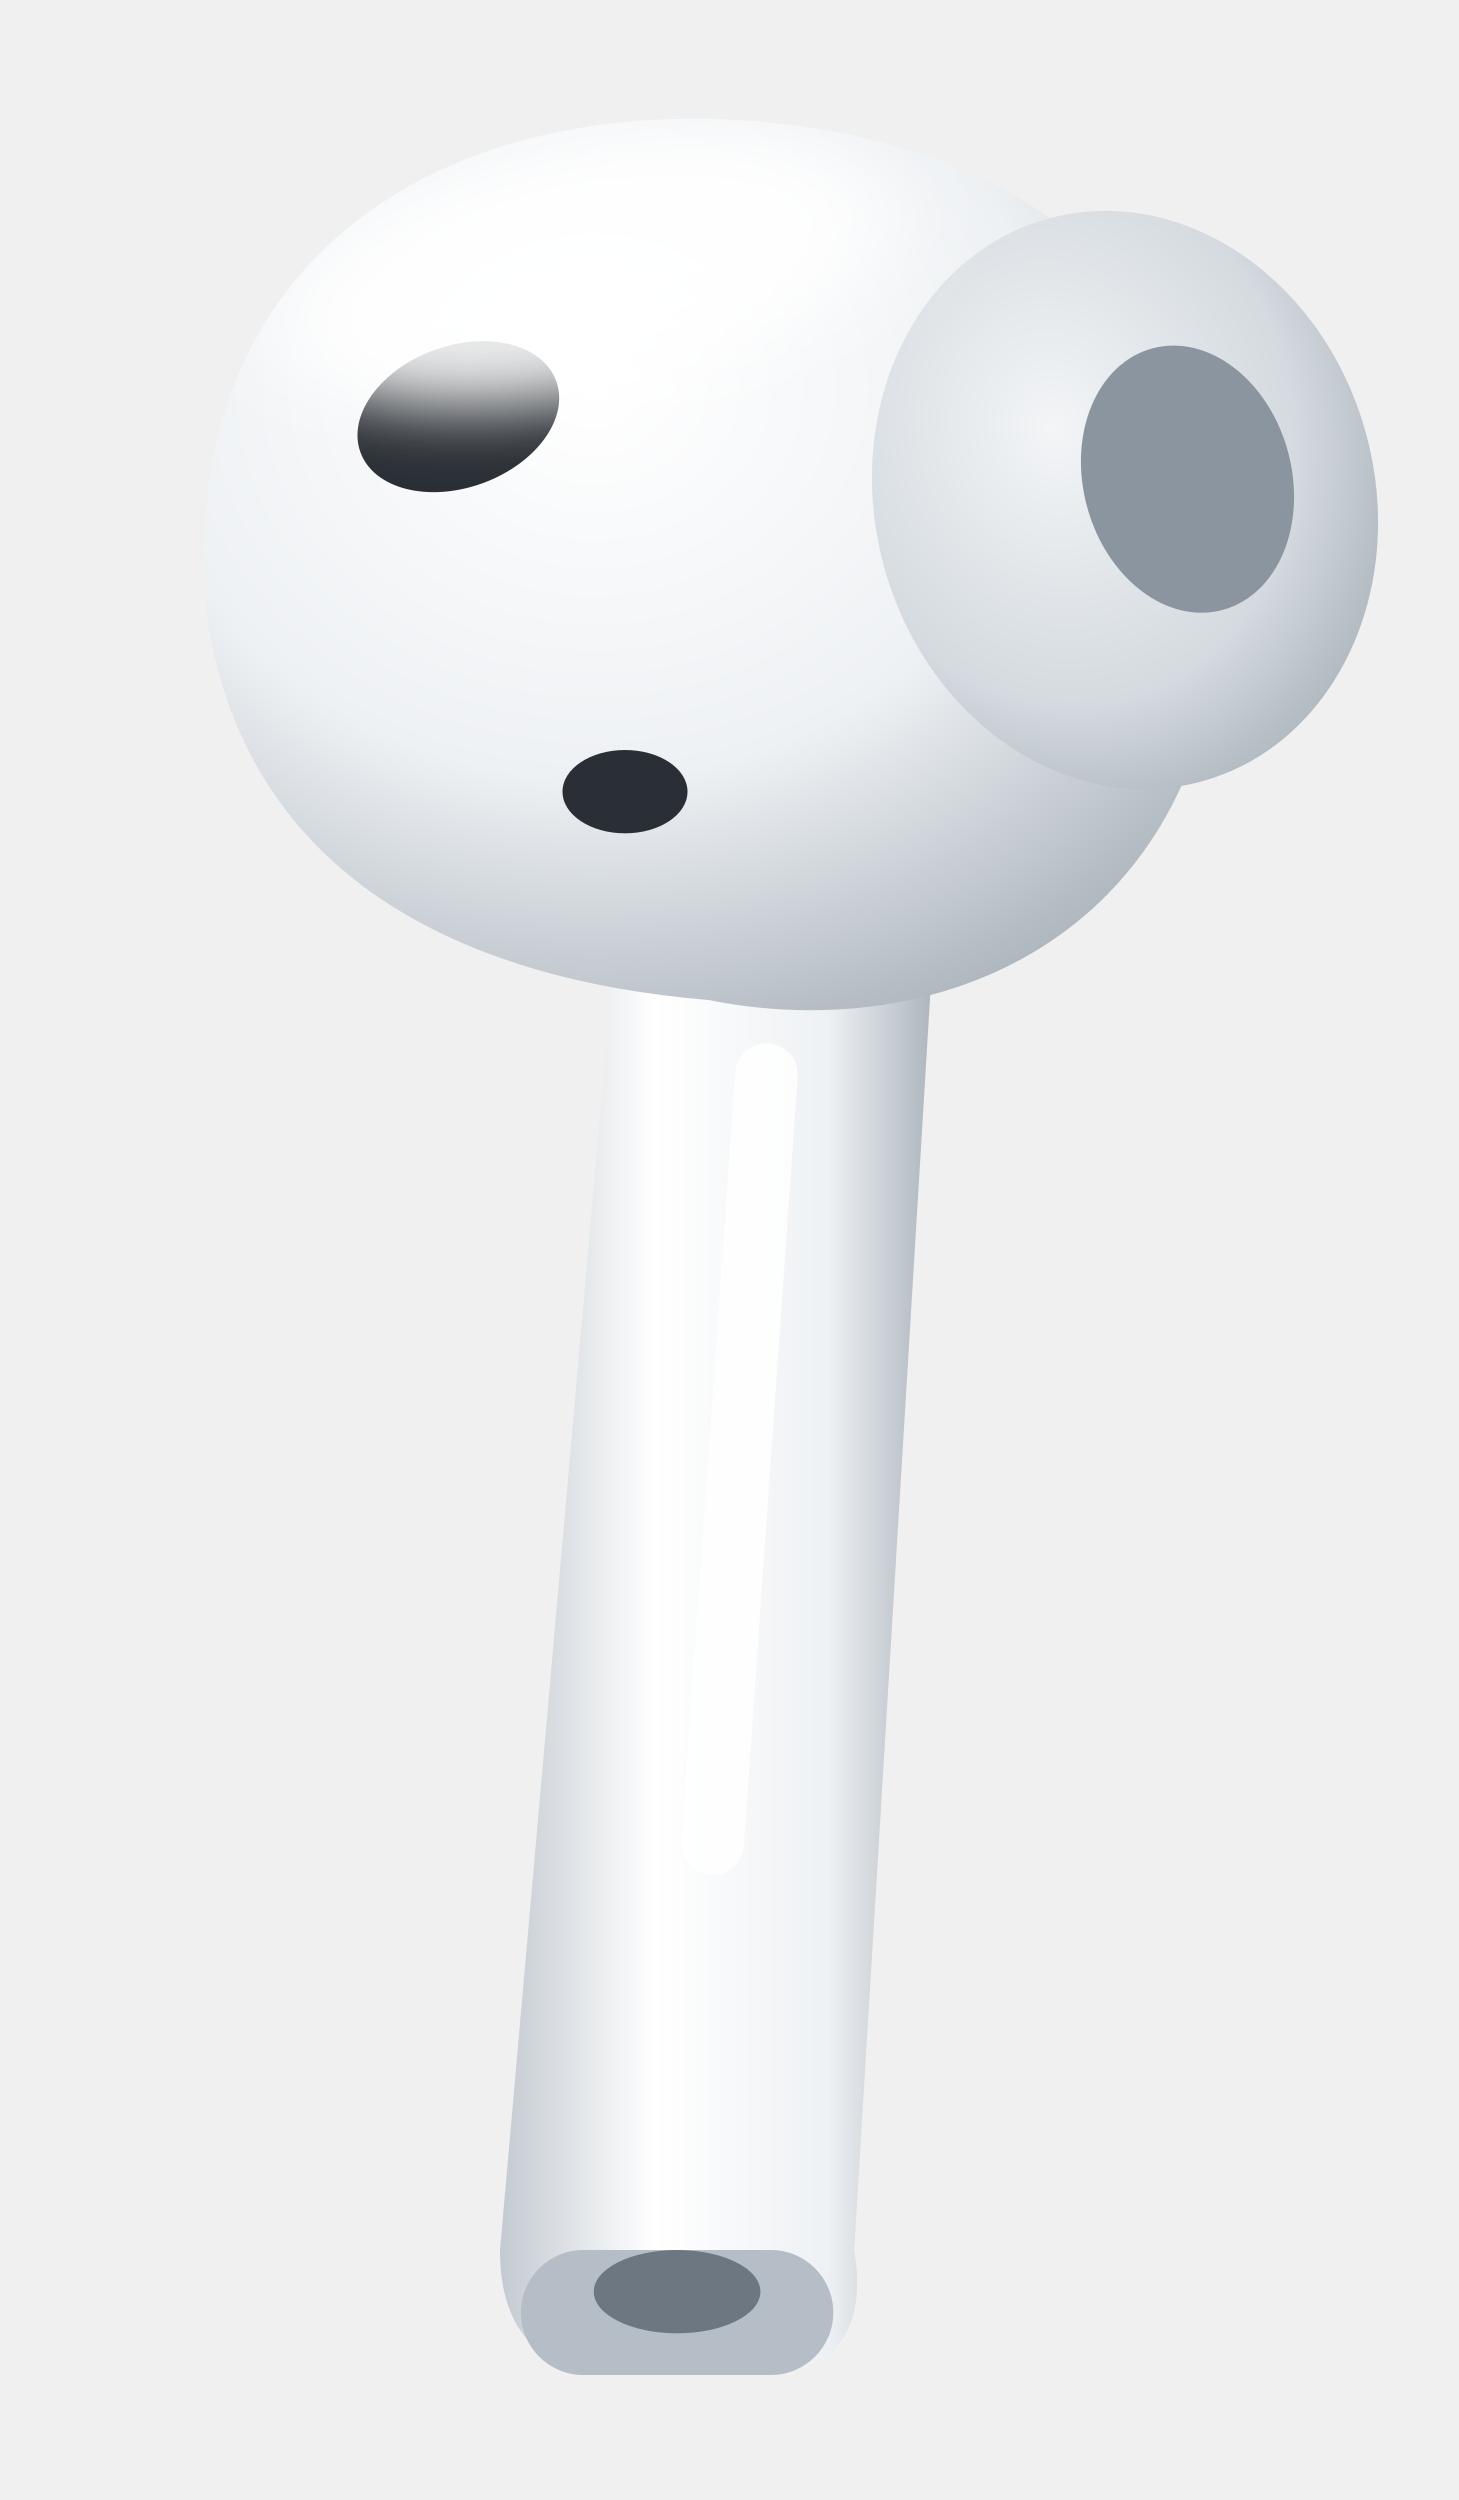
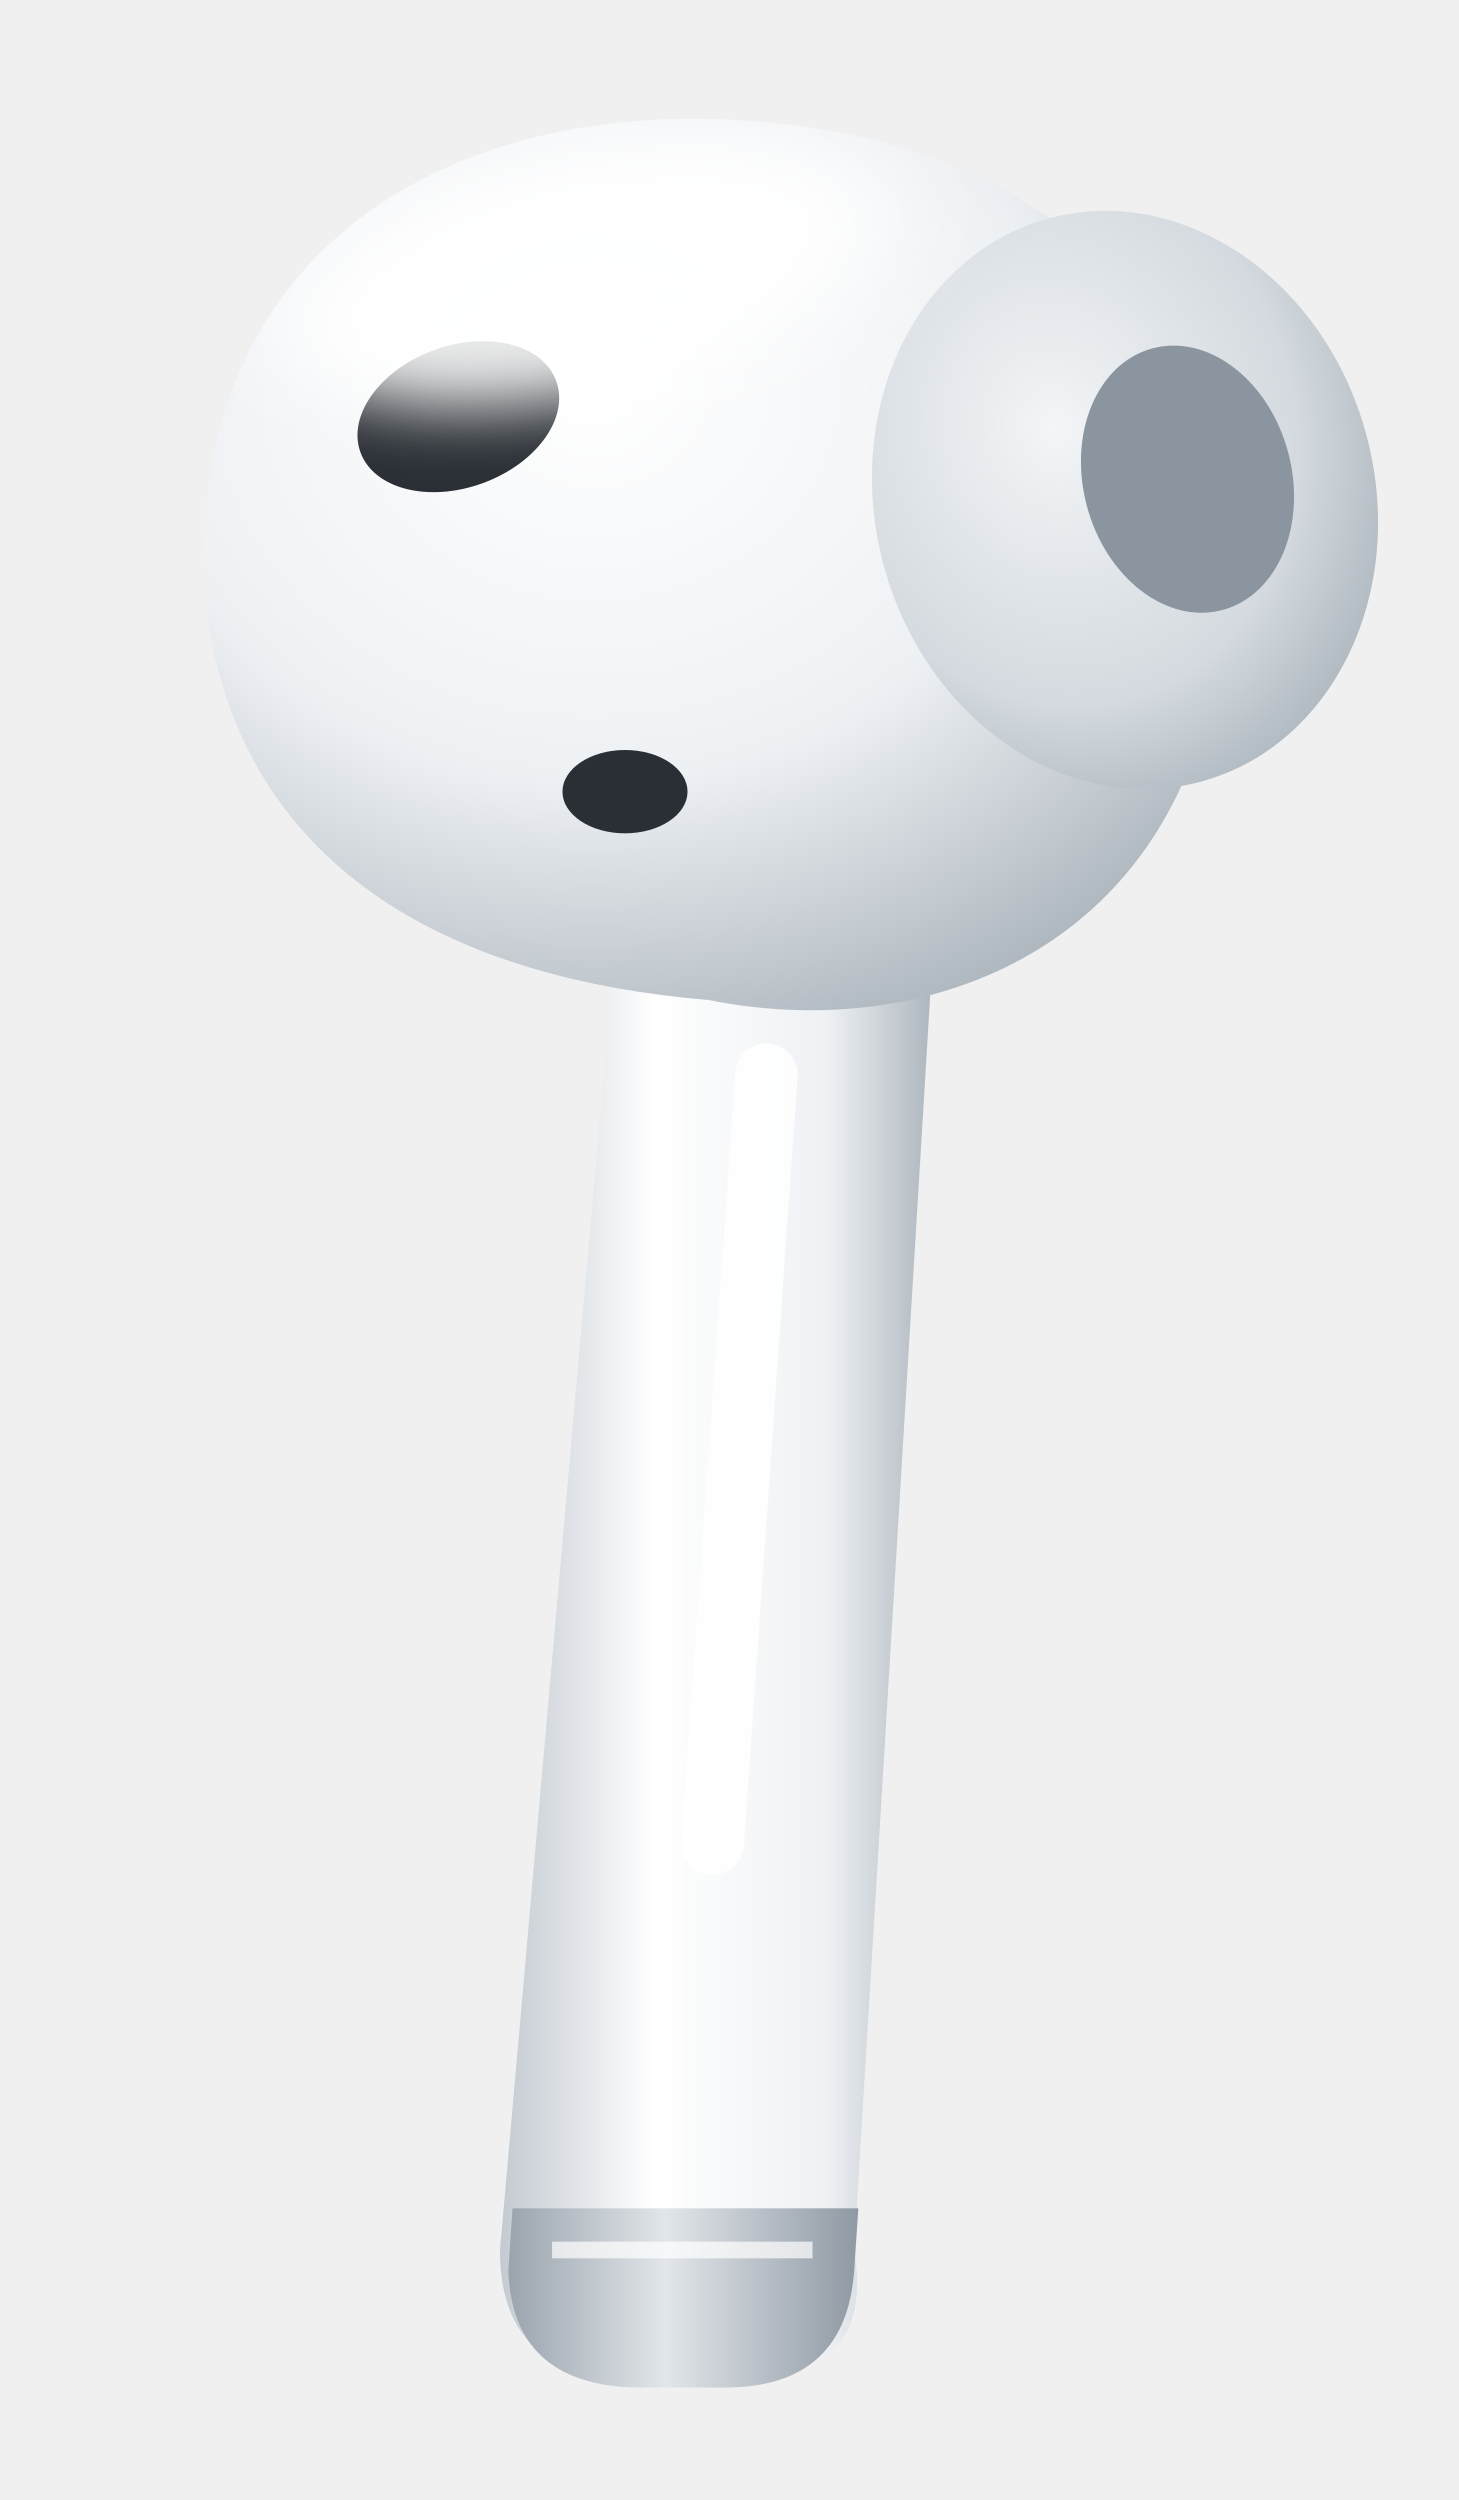
<svg xmlns="http://www.w3.org/2000/svg" viewBox="0 0 70 120">
  <defs>
    <linearGradient id="body" x1="0" y1="0" x2="1" y2="0">
      <stop offset="0" stop-color="#cfd5da" />
      <stop offset=".12" stop-color="#f4f6f8" />
      <stop offset=".5" stop-color="#ffffff" />
      <stop offset=".86" stop-color="#eef1f4" />
      <stop offset="1" stop-color="#b9c1c8" />
    </linearGradient>
    <linearGradient id="bodyV" x1="0" y1="0" x2="0" y2="1">
      <stop offset="0" stop-color="#fff" stop-opacity="0" />
      <stop offset=".7" stop-color="#9aa4ad" stop-opacity=".0" />
      <stop offset="1" stop-color="#7d8892" stop-opacity=".45" />
    </linearGradient>
    <linearGradient id="lidTop" x1="0" y1="0" x2="0" y2="1">
      <stop offset="0" stop-color="#8f99a3" />
      <stop offset=".35" stop-color="#e9edf0" />
      <stop offset="1" stop-color="#ffffff" />
    </linearGradient>
    <linearGradient id="rim" x1="0" y1="0" x2="0" y2="1">
      <stop offset="0" stop-color="#e7ebee" />
      <stop offset="1" stop-color="#c3cad0" />
    </linearGradient>
    <radialGradient id="cav" cx=".5" cy=".35" r=".7">
      <stop offset="0" stop-color="#9da6ae" />
      <stop offset=".7" stop-color="#bfc6cc" />
      <stop offset="1" stop-color="#d9dee2" />
    </radialGradient>
    <linearGradient id="inner" x1="0" y1="0" x2="0" y2="1">
      <stop offset="0" stop-color="#dfe4e8" />
      <stop offset="1" stop-color="#c9d0d6" />
    </linearGradient>
    <radialGradient id="budHead" cx=".38" cy=".3" r=".8">
      <stop offset="0" stop-color="#ffffff" />
      <stop offset=".55" stop-color="#eef1f4" />
      <stop offset="1" stop-color="#a9b2ba" />
    </radialGradient>
    <linearGradient id="stem" x1="0" y1="0" x2="1" y2="0">
      <stop offset="0" stop-color="#c3cad1" />
      <stop offset=".35" stop-color="#ffffff" />
      <stop offset=".75" stop-color="#eef1f4" />
      <stop offset="1" stop-color="#aab3bb" />
    </linearGradient>
    <radialGradient id="tip" cx=".4" cy=".35" r=".8">
      <stop offset="0" stop-color="#f3f5f7" />
      <stop offset=".6" stop-color="#d4dadf" />
      <stop offset="1" stop-color="#9ea8b1" />
    </radialGradient>
    <clipPath id="headClip">
      <path d="M10 30 C8 12 22 4 38 6 C54 8 62 20 58 34 C55 46 44 50 34 48 C22 47 12 42 10 30 Z" />
    </clipPath>
    <filter id="budBlur" x="-50%" y="-100%" width="200%" height="300%">
      <feGaussianBlur stdDeviation="2" />
    </filter>
+     <linearGradient id="cap" x1="0" y1="0" x2="1" y2="0">
+       <stop offset="0" stop-color="#9aa4ad" />
+       <stop offset=".45" stop-color="#e2e6ea" />
+       <stop offset="1" stop-color="#8f99a3" />
+     </linearGradient>
  </defs>
  <path d="M30 40 L24 108 Q24 114 30 114 L36 114 Q42 114 41 108 L45 42 Z" fill="url(#stem)" />
-   <rect x="25" y="108" width="15" height="6" rx="3" fill="#b5bec6" />
-   <ellipse cx="32.5" cy="110" rx="4" ry="2" fill="#6c7782" />
+   <path d="M24.6 106 H41.2 L41 109 Q40.6 114.5 35 114.6 H30.4 Q24.6 114.4 24.4 109 Z" fill="url(#cap)" />
+   <path d="M26.5 108 H39" stroke="#fff" stroke-opacity=".7" stroke-width=".8" />
  <path d="M10 30 C8 12 22 4 38 6 C54 8 62 20 58 34 C55 46 44 50 34 48 C22 47 12 42 10 30 Z" fill="url(#budHead)" />
  <ellipse cx="54" cy="24" rx="12" ry="14" fill="url(#tip)" transform="rotate(-15 54 24)" />
  <ellipse cx="57" cy="23" rx="5" ry="6.5" fill="#8b959f" transform="rotate(-15 57 23)" />
  <ellipse cx="22" cy="20" rx="5" ry="3.4" fill="#2a2f35" transform="rotate(-20 22 20)" />
  <ellipse cx="30" cy="38" rx="3" ry="2" fill="#2a2f35" />
  <g clip-path="url(#headClip)">
    <ellipse cx="28" cy="13" rx="15" ry="6" fill="#fff" opacity=".9" filter="url(#budBlur)" transform="rotate(-12 28 13)" />
  </g>
  <rect x="34" y="50" width="3" height="40" rx="1.5" fill="#fff" opacity=".85" transform="rotate(4 35 70)" />
</svg>
